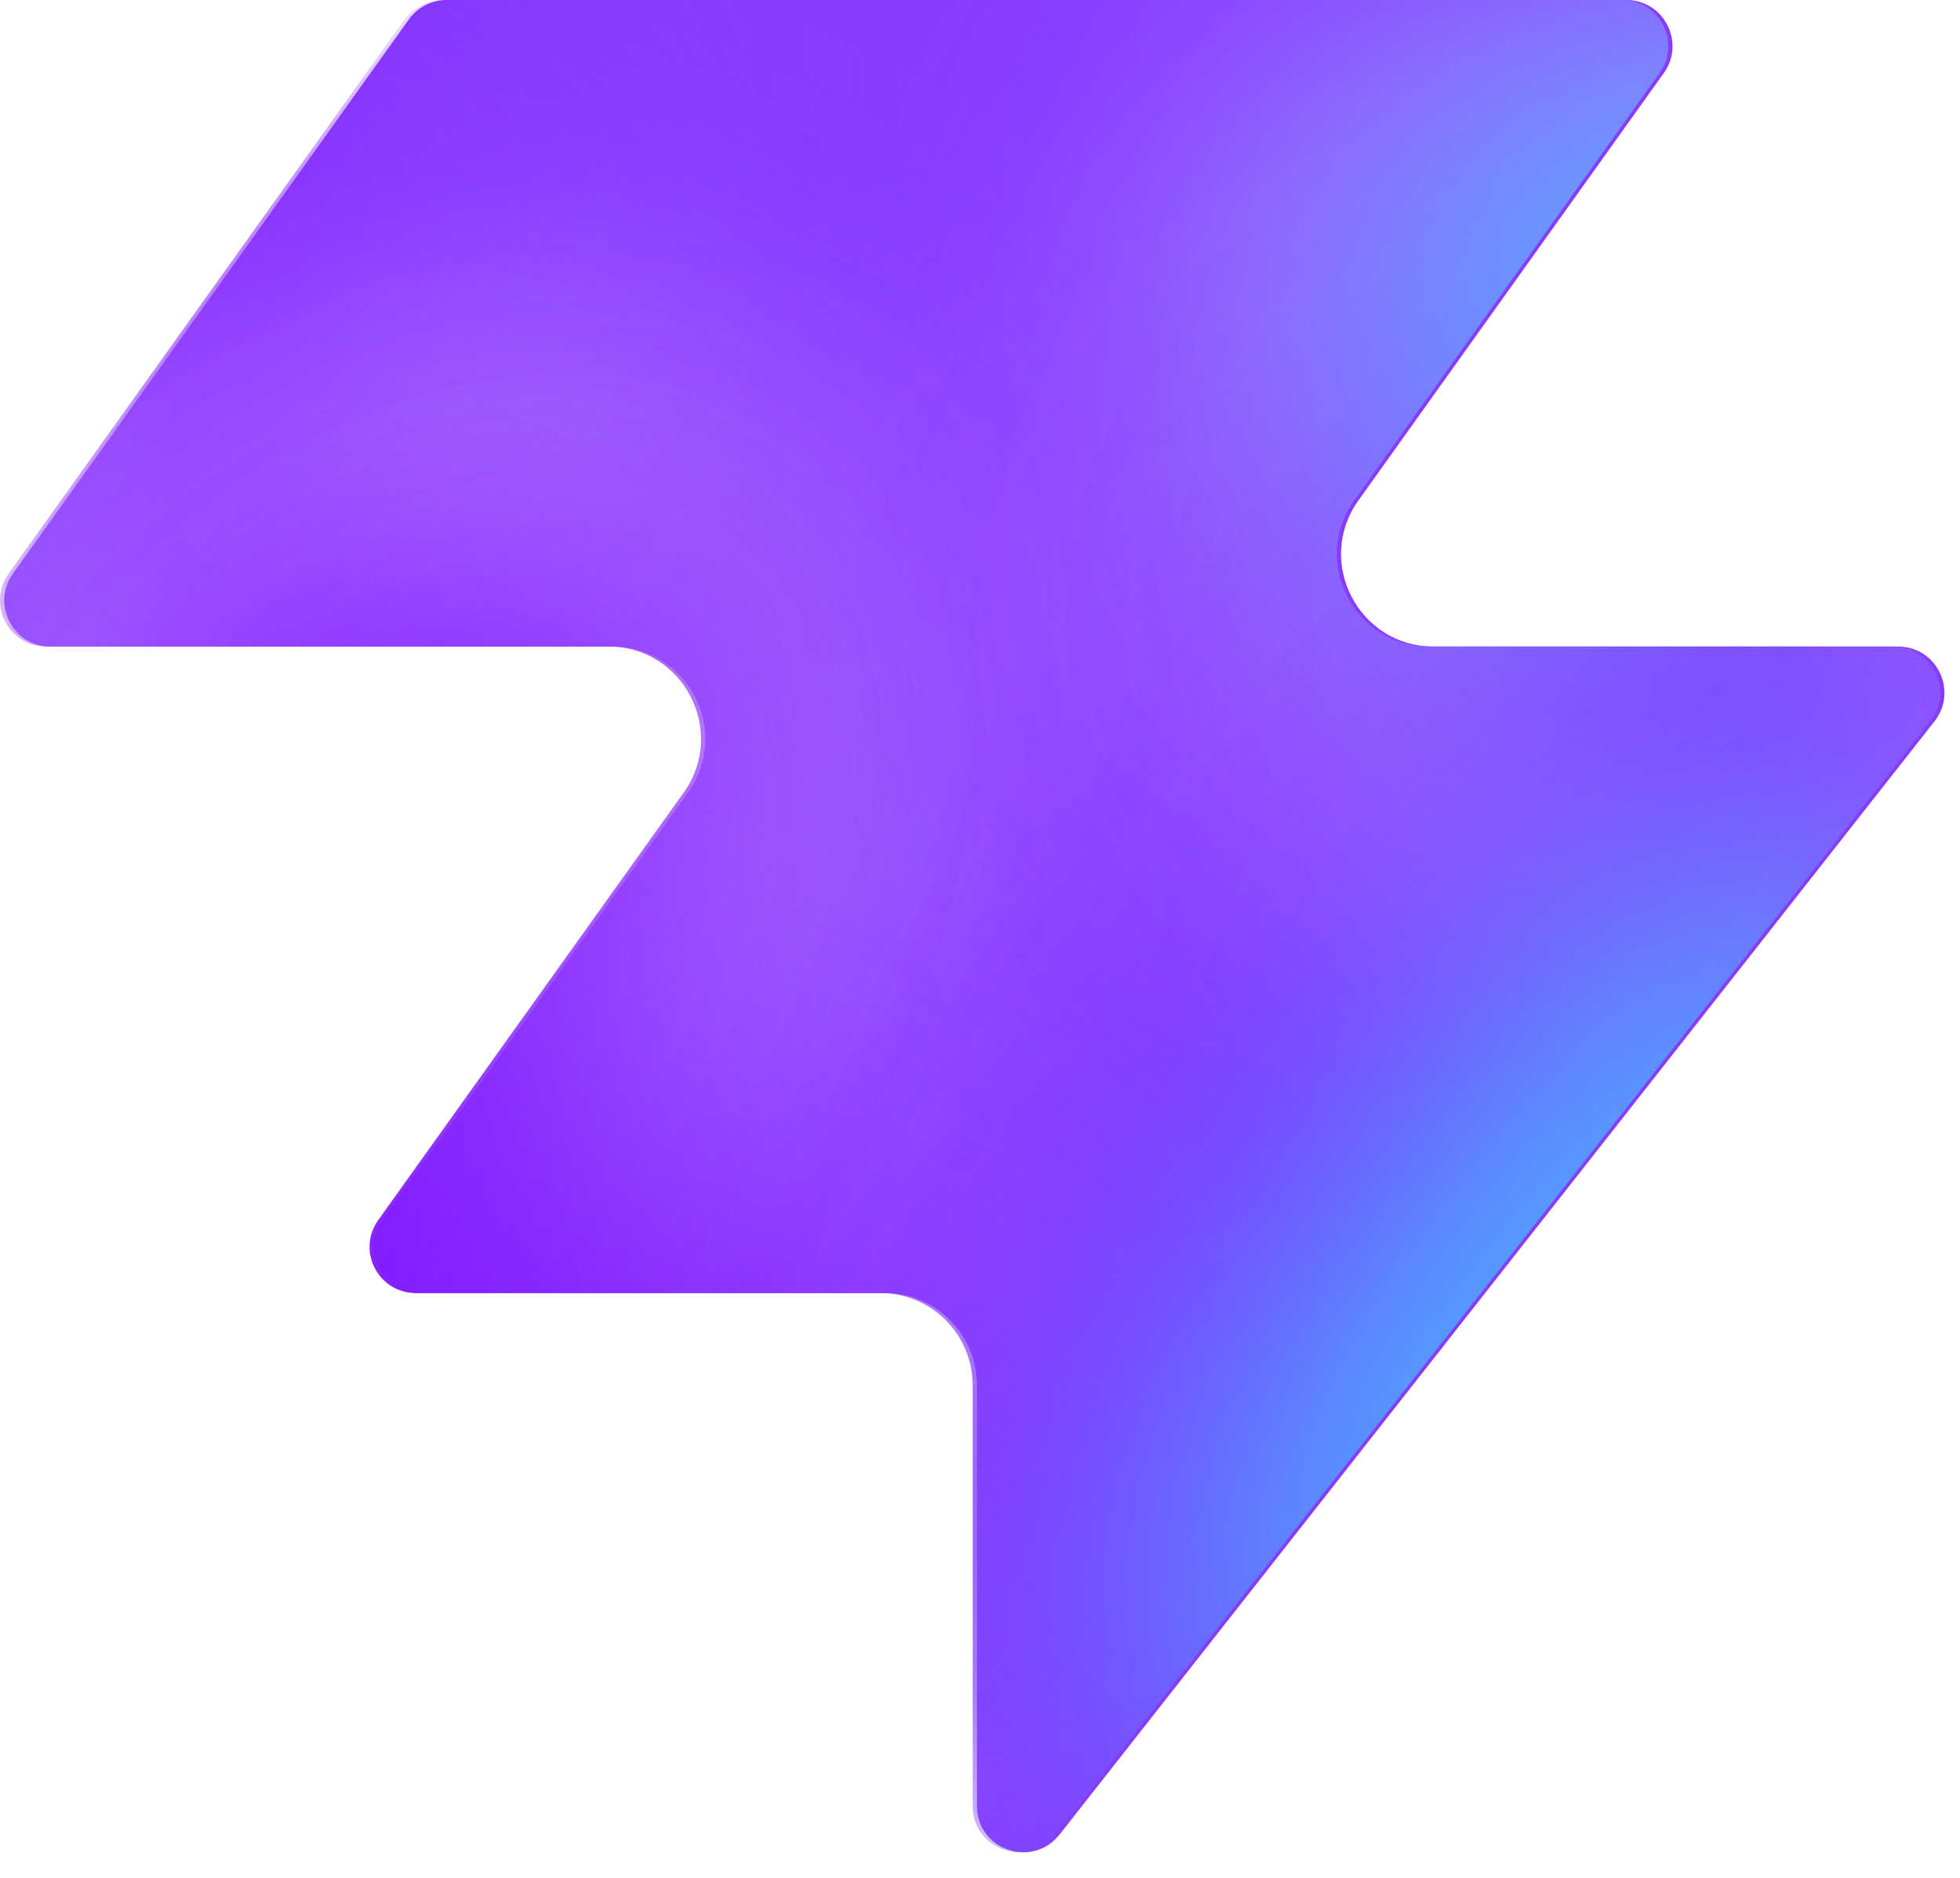
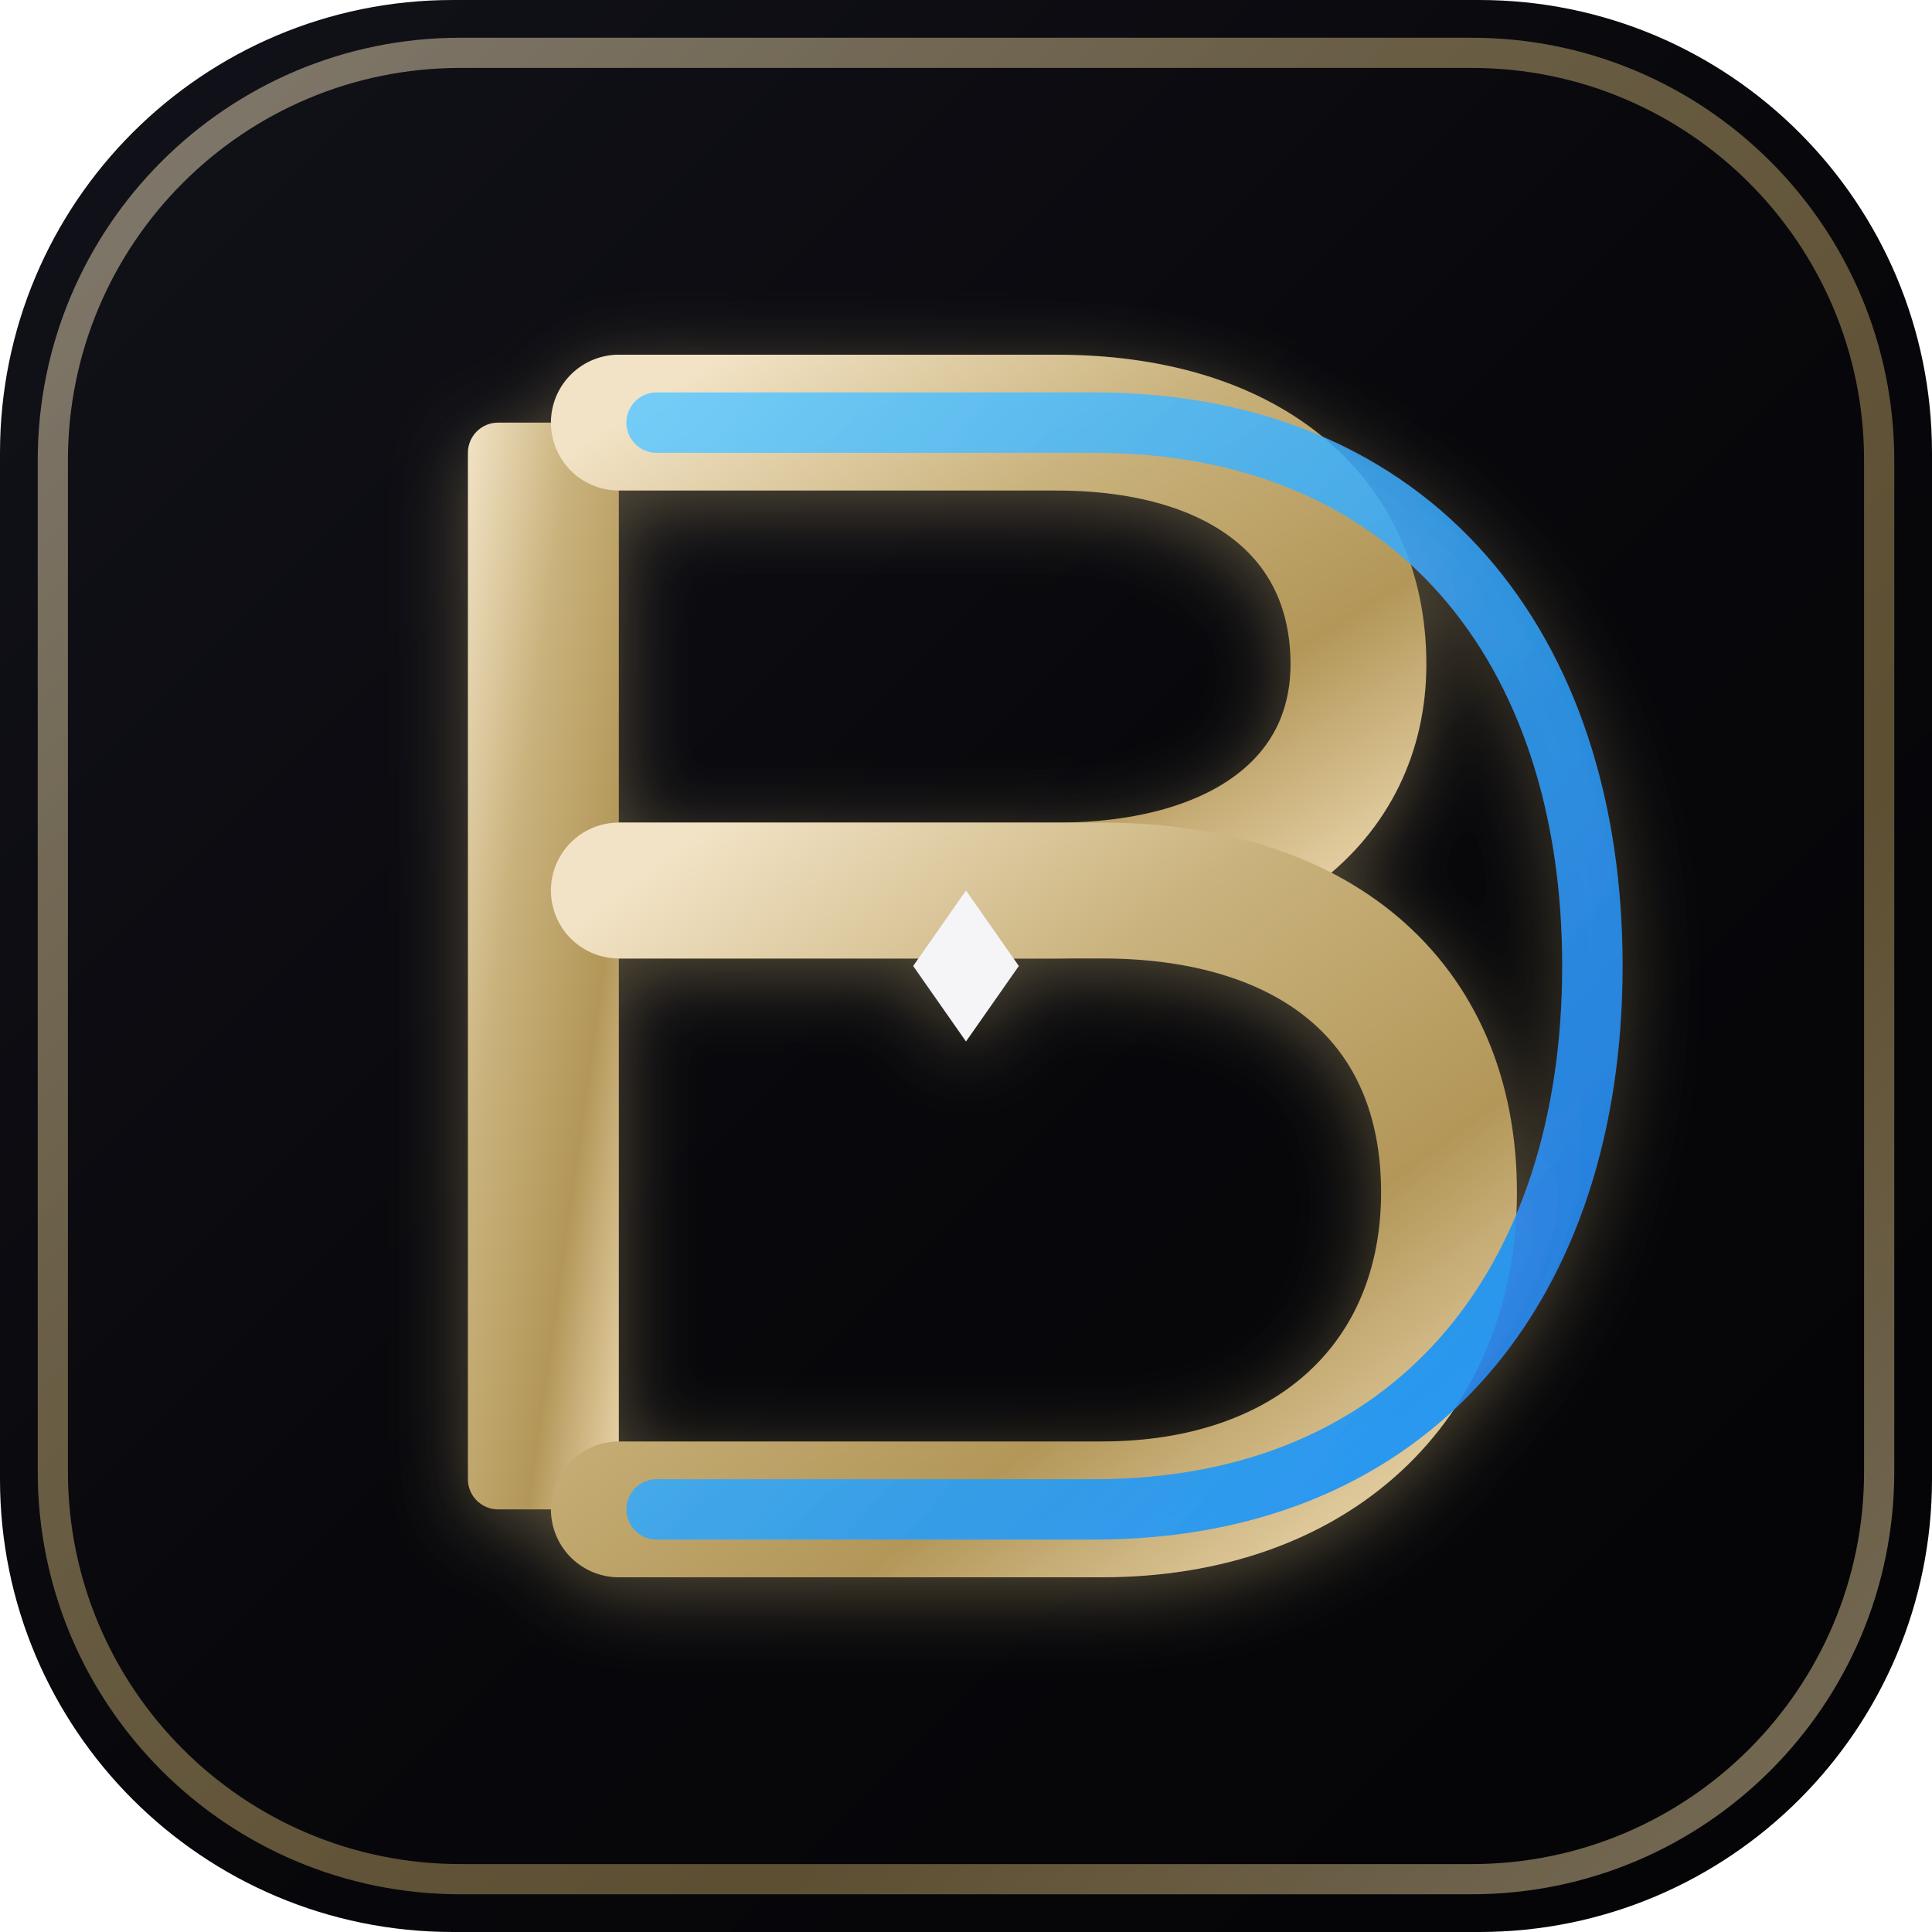
- <svg xmlns="http://www.w3.org/2000/svg" width="48" height="46" fill="none" viewBox="0 0 48 46">
-   <path fill="#863bff" d="M25.946 44.938c-.664.845-2.021.375-2.021-.698V33.937a2.26 2.26 0 0 0-2.262-2.262H10.287c-.92 0-1.456-1.04-.92-1.788l7.48-10.471c1.07-1.497 0-3.578-1.842-3.578H1.237c-.92 0-1.456-1.04-.92-1.788L10.013.474c.214-.297.556-.474.92-.474h28.894c.92 0 1.456 1.04.92 1.788l-7.48 10.471c-1.07 1.498 0 3.579 1.842 3.579h11.377c.943 0 1.473 1.088.89 1.83L25.947 44.94z" style="fill:#863bff;fill:color(display-p3 .525 .23 1);fill-opacity:1" />
-   <mask id="a" width="48" height="46" x="0" y="0" maskUnits="userSpaceOnUse" style="mask-type:alpha">
-     <path fill="#000" d="M25.842 44.938c-.664.844-2.021.375-2.021-.698V33.937a2.26 2.26 0 0 0-2.262-2.262H10.183c-.92 0-1.456-1.04-.92-1.788l7.48-10.471c1.07-1.498 0-3.579-1.842-3.579H1.133c-.92 0-1.456-1.04-.92-1.787L9.91.473c.214-.297.556-.474.92-.474h28.894c.92 0 1.456 1.04.92 1.788l-7.48 10.471c-1.07 1.498 0 3.578 1.842 3.578h11.377c.943 0 1.473 1.088.89 1.832L25.843 44.94z" style="fill:#000;fill-opacity:1" />
-   </mask>
-   <g mask="url(#a)">
-     <g filter="url(#b)">
-       <ellipse cx="5.508" cy="14.704" fill="#ede6ff" rx="5.508" ry="14.704" style="fill:#ede6ff;fill:color(display-p3 .927 .903 1);fill-opacity:1" transform="matrix(.00324 1 1 -.00324 -4.47 31.516)" />
-     </g>
-     <g filter="url(#c)">
-       <ellipse cx="10.399" cy="29.851" fill="#ede6ff" rx="10.399" ry="29.851" style="fill:#ede6ff;fill:color(display-p3 .927 .903 1);fill-opacity:1" transform="matrix(.00324 1 1 -.00324 -39.328 7.883)" />
-     </g>
-     <g filter="url(#d)">
-       <ellipse cx="5.508" cy="30.487" fill="#7e14ff" rx="5.508" ry="30.487" style="fill:#7e14ff;fill:color(display-p3 .492 .077 1);fill-opacity:1" transform="rotate(89.814 -25.913 -14.639)scale(1 -1)" />
-     </g>
-     <g filter="url(#e)">
-       <ellipse cx="5.508" cy="30.599" fill="#7e14ff" rx="5.508" ry="30.599" style="fill:#7e14ff;fill:color(display-p3 .492 .077 1);fill-opacity:1" transform="rotate(89.814 -32.644 -3.334)scale(1 -1)" />
-     </g>
-     <g filter="url(#f)">
-       <ellipse cx="5.508" cy="30.599" fill="#7e14ff" rx="5.508" ry="30.599" style="fill:#7e14ff;fill:color(display-p3 .492 .077 1);fill-opacity:1" transform="matrix(.00324 1 1 -.00324 -34.34 30.47)" />
-     </g>
-     <g filter="url(#g)">
-       <ellipse cx="14.072" cy="22.078" fill="#ede6ff" rx="14.072" ry="22.078" style="fill:#ede6ff;fill:color(display-p3 .927 .903 1);fill-opacity:1" transform="rotate(93.35 24.506 48.493)scale(-1 1)" />
-     </g>
-     <g filter="url(#h)">
-       <ellipse cx="3.47" cy="21.501" fill="#7e14ff" rx="3.47" ry="21.501" style="fill:#7e14ff;fill:color(display-p3 .492 .077 1);fill-opacity:1" transform="rotate(89.009 28.708 47.59)scale(-1 1)" />
-     </g>
-     <g filter="url(#i)">
-       <ellipse cx="3.47" cy="21.501" fill="#7e14ff" rx="3.47" ry="21.501" style="fill:#7e14ff;fill:color(display-p3 .492 .077 1);fill-opacity:1" transform="rotate(89.009 28.708 47.59)scale(-1 1)" />
-     </g>
-     <g filter="url(#j)">
-       <ellipse cx=".387" cy="8.972" fill="#7e14ff" rx="4.407" ry="29.108" style="fill:#7e14ff;fill:color(display-p3 .492 .077 1);fill-opacity:1" transform="rotate(39.51 .387 8.972)" />
-     </g>
-     <g filter="url(#k)">
-       <ellipse cx="47.523" cy="-6.092" fill="#7e14ff" rx="4.407" ry="29.108" style="fill:#7e14ff;fill:color(display-p3 .492 .077 1);fill-opacity:1" transform="rotate(37.892 47.523 -6.092)" />
-     </g>
-     <g filter="url(#l)">
-       <ellipse cx="41.412" cy="6.333" fill="#47bfff" rx="5.971" ry="9.665" style="fill:#47bfff;fill:color(display-p3 .28 .748 1);fill-opacity:1" transform="rotate(37.892 41.412 6.333)" />
-     </g>
-     <g filter="url(#m)">
-       <ellipse cx="-1.879" cy="38.332" fill="#7e14ff" rx="4.407" ry="29.108" style="fill:#7e14ff;fill:color(display-p3 .492 .077 1);fill-opacity:1" transform="rotate(37.892 -1.88 38.332)" />
-     </g>
-     <g filter="url(#n)">
-       <ellipse cx="-1.879" cy="38.332" fill="#7e14ff" rx="4.407" ry="29.108" style="fill:#7e14ff;fill:color(display-p3 .492 .077 1);fill-opacity:1" transform="rotate(37.892 -1.88 38.332)" />
-     </g>
-     <g filter="url(#o)">
-       <ellipse cx="35.651" cy="29.907" fill="#7e14ff" rx="4.407" ry="29.108" style="fill:#7e14ff;fill:color(display-p3 .492 .077 1);fill-opacity:1" transform="rotate(37.892 35.651 29.907)" />
-     </g>
-     <g filter="url(#p)">
-       <ellipse cx="38.418" cy="32.4" fill="#47bfff" rx="5.971" ry="15.297" style="fill:#47bfff;fill:color(display-p3 .28 .748 1);fill-opacity:1" transform="rotate(37.892 38.418 32.4)" />
-     </g>
-   </g>
+ <svg xmlns="http://www.w3.org/2000/svg" viewBox="0 0 512 512" width="100%" height="100%">
  <defs>
-     <filter id="b" width="60.045" height="41.654" x="-19.77" y="16.149" color-interpolation-filters="sRGB" filterUnits="userSpaceOnUse">
-       <feFlood flood-opacity="0" result="BackgroundImageFix" />
-       <feBlend in="SourceGraphic" in2="BackgroundImageFix" result="shape" />
-       <feGaussianBlur result="effect1_foregroundBlur_2002_17158" stdDeviation="7.659" />
-     </filter>
-     <filter id="c" width="90.34" height="51.437" x="-54.613" y="-7.533" color-interpolation-filters="sRGB" filterUnits="userSpaceOnUse">
-       <feFlood flood-opacity="0" result="BackgroundImageFix" />
-       <feBlend in="SourceGraphic" in2="BackgroundImageFix" result="shape" />
-       <feGaussianBlur result="effect1_foregroundBlur_2002_17158" stdDeviation="7.659" />
-     </filter>
-     <filter id="d" width="79.355" height="29.4" x="-49.64" y="2.03" color-interpolation-filters="sRGB" filterUnits="userSpaceOnUse">
-       <feFlood flood-opacity="0" result="BackgroundImageFix" />
-       <feBlend in="SourceGraphic" in2="BackgroundImageFix" result="shape" />
-       <feGaussianBlur result="effect1_foregroundBlur_2002_17158" stdDeviation="4.596" />
-     </filter>
-     <filter id="e" width="79.579" height="29.4" x="-45.045" y="20.029" color-interpolation-filters="sRGB" filterUnits="userSpaceOnUse">
-       <feFlood flood-opacity="0" result="BackgroundImageFix" />
-       <feBlend in="SourceGraphic" in2="BackgroundImageFix" result="shape" />
-       <feGaussianBlur result="effect1_foregroundBlur_2002_17158" stdDeviation="4.596" />
-     </filter>
-     <filter id="f" width="79.579" height="29.4" x="-43.513" y="21.178" color-interpolation-filters="sRGB" filterUnits="userSpaceOnUse">
-       <feFlood flood-opacity="0" result="BackgroundImageFix" />
-       <feBlend in="SourceGraphic" in2="BackgroundImageFix" result="shape" />
-       <feGaussianBlur result="effect1_foregroundBlur_2002_17158" stdDeviation="4.596" />
-     </filter>
-     <filter id="g" width="74.749" height="58.852" x="15.756" y="-17.901" color-interpolation-filters="sRGB" filterUnits="userSpaceOnUse">
-       <feFlood flood-opacity="0" result="BackgroundImageFix" />
-       <feBlend in="SourceGraphic" in2="BackgroundImageFix" result="shape" />
-       <feGaussianBlur result="effect1_foregroundBlur_2002_17158" stdDeviation="7.659" />
-     </filter>
-     <filter id="h" width="61.377" height="25.362" x="23.548" y="2.284" color-interpolation-filters="sRGB" filterUnits="userSpaceOnUse">
-       <feFlood flood-opacity="0" result="BackgroundImageFix" />
-       <feBlend in="SourceGraphic" in2="BackgroundImageFix" result="shape" />
-       <feGaussianBlur result="effect1_foregroundBlur_2002_17158" stdDeviation="4.596" />
-     </filter>
-     <filter id="i" width="61.377" height="25.362" x="23.548" y="2.284" color-interpolation-filters="sRGB" filterUnits="userSpaceOnUse">
-       <feFlood flood-opacity="0" result="BackgroundImageFix" />
-       <feBlend in="SourceGraphic" in2="BackgroundImageFix" result="shape" />
-       <feGaussianBlur result="effect1_foregroundBlur_2002_17158" stdDeviation="4.596" />
-     </filter>
-     <filter id="j" width="56.045" height="63.649" x="-27.636" y="-22.853" color-interpolation-filters="sRGB" filterUnits="userSpaceOnUse">
-       <feFlood flood-opacity="0" result="BackgroundImageFix" />
-       <feBlend in="SourceGraphic" in2="BackgroundImageFix" result="shape" />
-       <feGaussianBlur result="effect1_foregroundBlur_2002_17158" stdDeviation="4.596" />
-     </filter>
-     <filter id="k" width="54.814" height="64.646" x="20.116" y="-38.415" color-interpolation-filters="sRGB" filterUnits="userSpaceOnUse">
-       <feFlood flood-opacity="0" result="BackgroundImageFix" />
-       <feBlend in="SourceGraphic" in2="BackgroundImageFix" result="shape" />
-       <feGaussianBlur result="effect1_foregroundBlur_2002_17158" stdDeviation="4.596" />
-     </filter>
-     <filter id="l" width="33.541" height="35.313" x="24.641" y="-11.323" color-interpolation-filters="sRGB" filterUnits="userSpaceOnUse">
-       <feFlood flood-opacity="0" result="BackgroundImageFix" />
-       <feBlend in="SourceGraphic" in2="BackgroundImageFix" result="shape" />
-       <feGaussianBlur result="effect1_foregroundBlur_2002_17158" stdDeviation="4.596" />
-     </filter>
-     <filter id="m" width="54.814" height="64.646" x="-29.286" y="6.009" color-interpolation-filters="sRGB" filterUnits="userSpaceOnUse">
-       <feFlood flood-opacity="0" result="BackgroundImageFix" />
-       <feBlend in="SourceGraphic" in2="BackgroundImageFix" result="shape" />
-       <feGaussianBlur result="effect1_foregroundBlur_2002_17158" stdDeviation="4.596" />
-     </filter>
-     <filter id="n" width="54.814" height="64.646" x="-29.286" y="6.009" color-interpolation-filters="sRGB" filterUnits="userSpaceOnUse">
-       <feFlood flood-opacity="0" result="BackgroundImageFix" />
-       <feBlend in="SourceGraphic" in2="BackgroundImageFix" result="shape" />
-       <feGaussianBlur result="effect1_foregroundBlur_2002_17158" stdDeviation="4.596" />
-     </filter>
-     <filter id="o" width="54.814" height="64.646" x="8.244" y="-2.416" color-interpolation-filters="sRGB" filterUnits="userSpaceOnUse">
-       <feFlood flood-opacity="0" result="BackgroundImageFix" />
-       <feBlend in="SourceGraphic" in2="BackgroundImageFix" result="shape" />
-       <feGaussianBlur result="effect1_foregroundBlur_2002_17158" stdDeviation="4.596" />
-     </filter>
-     <filter id="p" width="39.409" height="43.623" x="18.713" y="10.588" color-interpolation-filters="sRGB" filterUnits="userSpaceOnUse">
-       <feFlood flood-opacity="0" result="BackgroundImageFix" />
-       <feBlend in="SourceGraphic" in2="BackgroundImageFix" result="shape" />
-       <feGaussianBlur result="effect1_foregroundBlur_2002_17158" stdDeviation="4.596" />
+     <linearGradient id="bg-grad-bd" x1="0%" y1="0%" x2="100%" y2="100%">
+       <stop offset="0%" stop-color="#12121A" />
+       <stop offset="50%" stop-color="#08080C" />
+       <stop offset="100%" stop-color="#040406" />
+     </linearGradient>
+     <linearGradient id="gold-grad-bd" x1="0%" y1="0%" x2="100%" y2="100%">
+       <stop offset="0%" stop-color="#F2E3C6" />
+       <stop offset="35%" stop-color="#C9B27C" />
+       <stop offset="70%" stop-color="#B39759" />
+       <stop offset="100%" stop-color="#EAD5AB" />
+     </linearGradient>
+     <linearGradient id="cyan-grad-bd" x1="0%" y1="0%" x2="100%" y2="100%">
+       <stop offset="0%" stop-color="#5CC8FF" />
+       <stop offset="100%" stop-color="#0088FF" />
+     </linearGradient>
+     <filter id="gold-glow-bd" x="-20%" y="-20%" width="140%" height="140%">
+       <feDropShadow dx="0" dy="4" stdDeviation="10" flood-color="#C9B27C" flood-opacity="0.4" />
    </filter>
  </defs>
+   <rect width="512" height="512" rx="120" fill="url(#bg-grad-bd)" />
+   <rect x="14" y="14" width="484" height="484" rx="108" fill="none" stroke="url(#gold-grad-bd)" stroke-width="8" stroke-opacity="0.5" />
+   <g filter="url(#gold-glow-bd)">
+     <rect x="124" y="112" width="40" height="288" rx="8" fill="url(#gold-grad-bd)" />
+     <path d="M 164 112 H 280 C 330 112 360 137 360 176 C 360 212 330 236 280 236 H 164" fill="none" stroke="url(#gold-grad-bd)" stroke-width="36" stroke-linecap="round" stroke-linejoin="round" />
+     <path d="M 164 236 H 292 C 348 236 384 265 384 316 C 384 366 348 400 292 400 H 164" fill="none" stroke="url(#gold-grad-bd)" stroke-width="36" stroke-linecap="round" stroke-linejoin="round" />
+     <path d="M 174 112 H 290 C 375 112 422 172 422 256 C 422 340 375 400 290 400 H 174" fill="none" stroke="url(#cyan-grad-bd)" stroke-width="16" stroke-linecap="round" opacity="0.85" />
+     <polygon points="256,236 270,256 256,276 242,256" fill="#F5F5F7" />
+   </g>
</svg>
